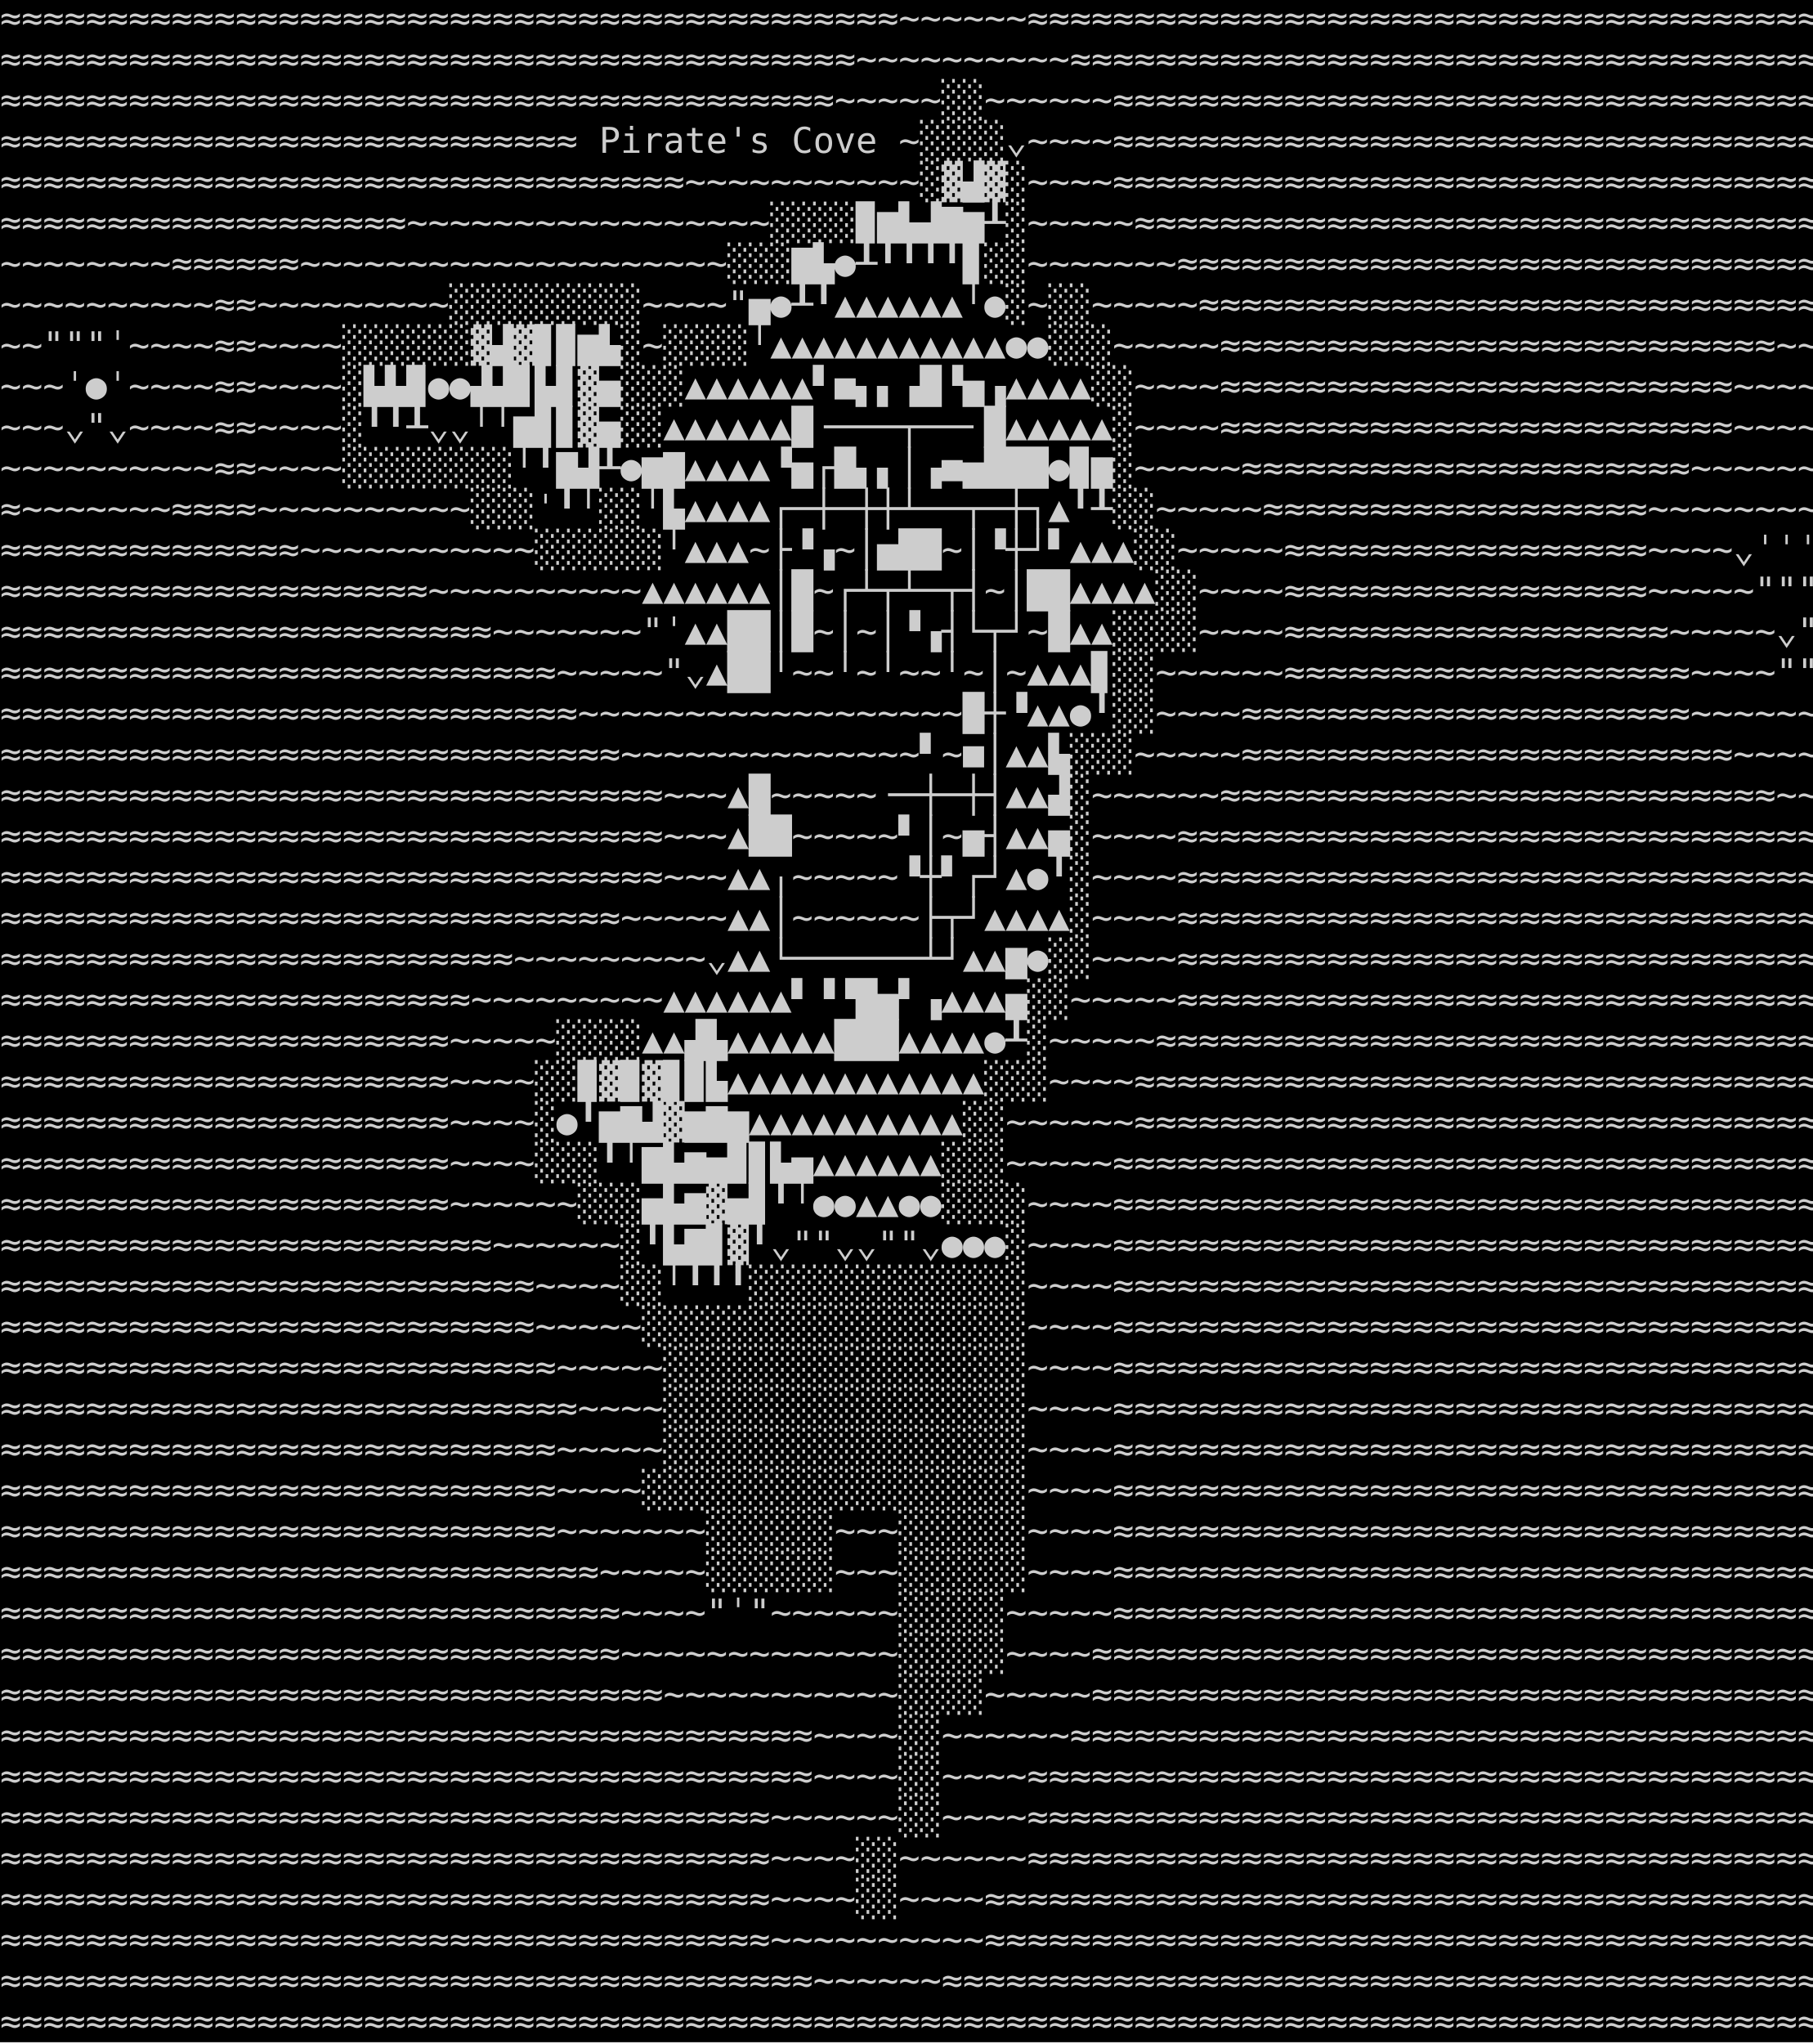
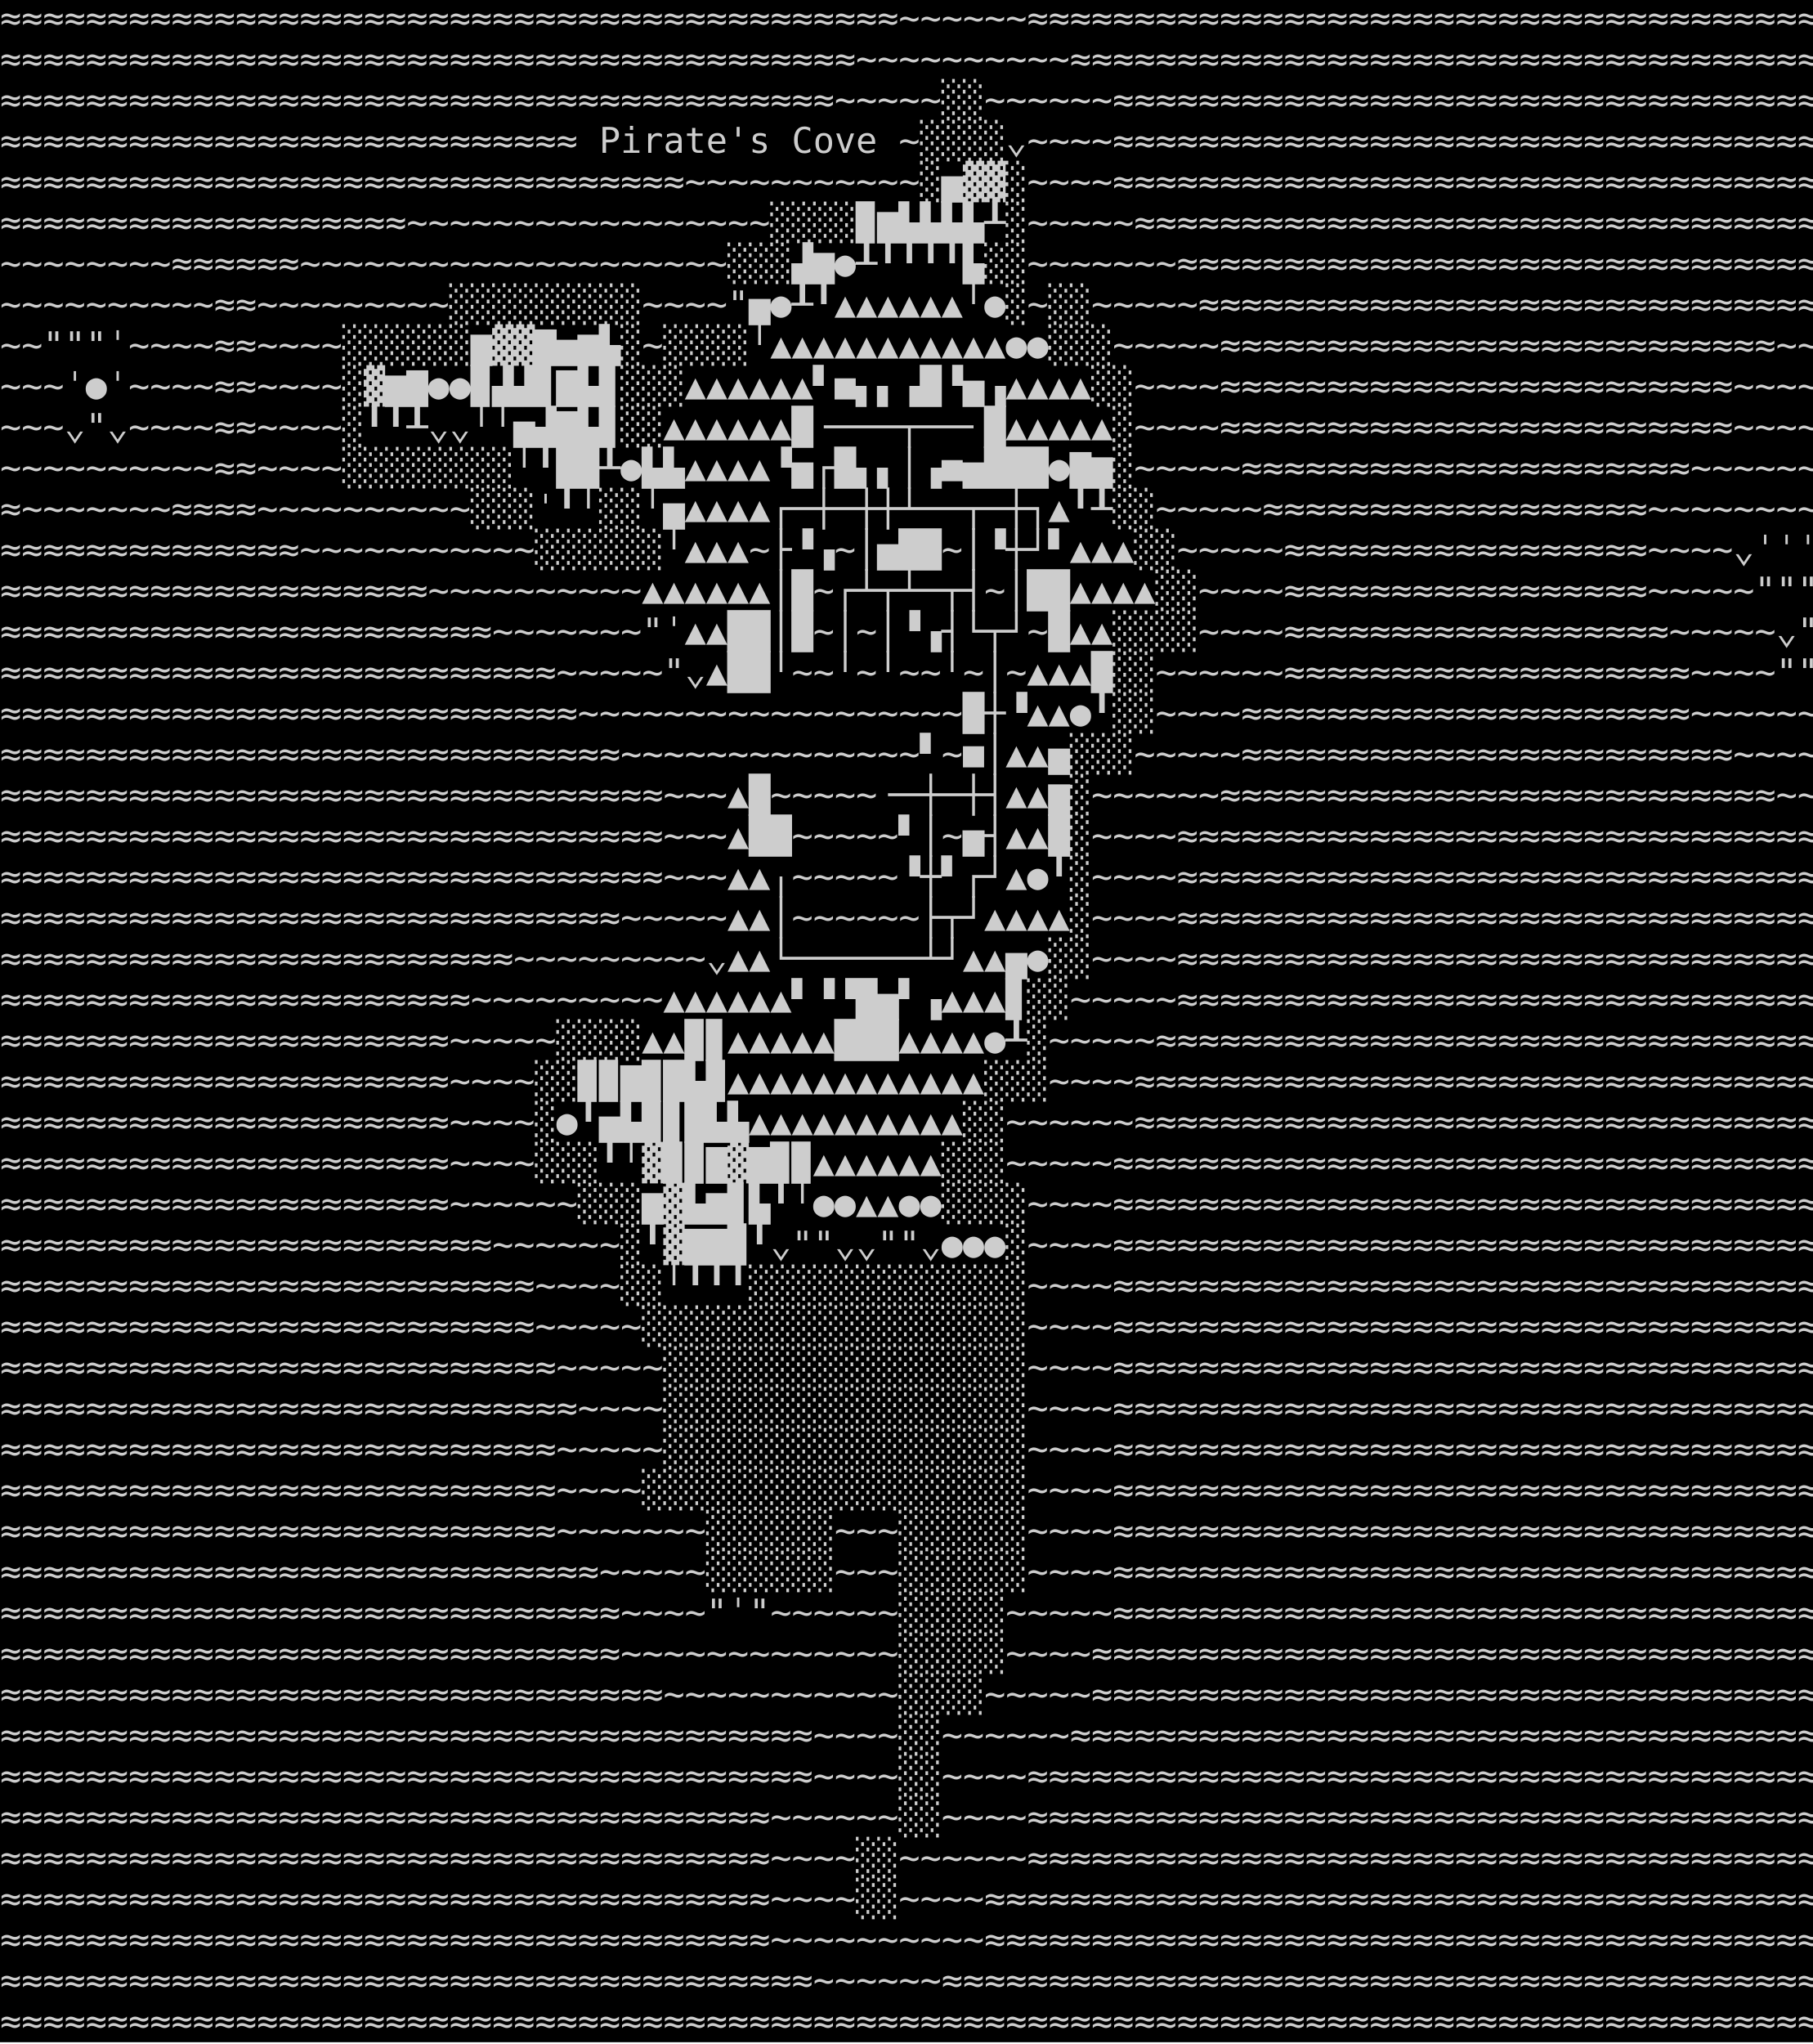
<svg xmlns="http://www.w3.org/2000/svg" version="1.1" width="510.0px" height="575.0px" viewBox="0 0 510.0 575.0" style="letter-spacing:0em;font-size:10px;font-family:'DejaVu Sans Mono';stroke:none">
  <text y="8.5" x="0.0" style="fill:#000000">█████████████████████████████████████████████████████████████████████████████████████</text>
  <text y="20.0" x="0.0" style="fill:#000000">█████████████████████████████████████████████████████████████████████████████████████</text>
  <text y="31.5" x="0.0" style="fill:#000000">█████████████████████████████████████████████████████████████████████████████████████</text>
  <text y="43.0" x="0.0" style="fill:#000000">█████████████████████████████████████████████████████████████████████████████████████</text>
  <text y="54.5" x="0.0" style="fill:#000000">█████████████████████████████████████████████████████████████████████████████████████</text>
  <text y="66.0" x="0.0" style="fill:#000000">█████████████████████████████████████████████████████████████████████████████████████</text>
  <text y="77.5" x="0.0" style="fill:#000000">█████████████████████████████████████████████████████████████████████████████████████</text>
  <text y="89.0" x="0.0" style="fill:#000000">█████████████████████████████████████████████████████████████████████████████████████</text>
  <text y="100.5" x="0.0" style="fill:#000000">█████████████████████████████████████████████████████████████████████████████████████</text>
  <text y="112.0" x="0.0" style="fill:#000000">█████████████████████████████████████████████████████████████████████████████████████</text>
  <text y="123.5" x="0.0" style="fill:#000000">█████████████████████████████████████████████████████████████████████████████████████</text>
  <text y="135.0" x="0.0" style="fill:#000000">█████████████████████████████████████████████████████████████████████████████████████</text>
  <text y="146.5" x="0.0" style="fill:#000000">█████████████████████████████████████████████████████████████████████████████████████</text>
  <text y="158.0" x="0.0" style="fill:#000000">█████████████████████████████████████████████████████████████████████████████████████</text>
  <text y="169.5" x="0.0" style="fill:#000000">█████████████████████████████████████████████████████████████████████████████████████</text>
  <text y="181.0" x="0.0" style="fill:#000000">█████████████████████████████████████████████████████████████████████████████████████</text>
  <text y="192.5" x="0.0" style="fill:#000000">█████████████████████████████████████████████████████████████████████████████████████</text>
  <text y="204.0" x="0.0" style="fill:#000000">█████████████████████████████████████████████████████████████████████████████████████</text>
  <text y="215.5" x="0.0" style="fill:#000000">█████████████████████████████████████████████████████████████████████████████████████</text>
  <text y="227.0" x="0.0" style="fill:#000000">█████████████████████████████████████████████████████████████████████████████████████</text>
  <text y="238.5" x="0.0" style="fill:#000000">█████████████████████████████████████████████████████████████████████████████████████</text>
  <text y="250.0" x="0.0" style="fill:#000000">█████████████████████████████████████████████████████████████████████████████████████</text>
  <text y="261.5" x="0.0" style="fill:#000000">█████████████████████████████████████████████████████████████████████████████████████</text>
  <text y="273.0" x="0.0" style="fill:#000000">█████████████████████████████████████████████████████████████████████████████████████</text>
  <text y="284.5" x="0.0" style="fill:#000000">█████████████████████████████████████████████████████████████████████████████████████</text>
  <text y="296.0" x="0.0" style="fill:#000000">█████████████████████████████████████████████████████████████████████████████████████</text>
  <text y="307.5" x="0.0" style="fill:#000000">█████████████████████████████████████████████████████████████████████████████████████</text>
  <text y="319.0" x="0.0" style="fill:#000000">█████████████████████████████████████████████████████████████████████████████████████</text>
  <text y="330.5" x="0.0" style="fill:#000000">█████████████████████████████████████████████████████████████████████████████████████</text>
  <text y="342.0" x="0.0" style="fill:#000000">█████████████████████████████████████████████████████████████████████████████████████</text>
  <text y="353.5" x="0.0" style="fill:#000000">█████████████████████████████████████████████████████████████████████████████████████</text>
  <text y="365.0" x="0.0" style="fill:#000000">█████████████████████████████████████████████████████████████████████████████████████</text>
  <text y="376.5" x="0.0" style="fill:#000000">█████████████████████████████████████████████████████████████████████████████████████</text>
  <text y="388.0" x="0.0" style="fill:#000000">█████████████████████████████████████████████████████████████████████████████████████</text>
  <text y="399.5" x="0.0" style="fill:#000000">█████████████████████████████████████████████████████████████████████████████████████</text>
  <text y="411.0" x="0.0" style="fill:#000000">█████████████████████████████████████████████████████████████████████████████████████</text>
  <text y="422.5" x="0.0" style="fill:#000000">█████████████████████████████████████████████████████████████████████████████████████</text>
  <text y="434.0" x="0.0" style="fill:#000000">█████████████████████████████████████████████████████████████████████████████████████</text>
  <text y="445.5" x="0.0" style="fill:#000000">█████████████████████████████████████████████████████████████████████████████████████</text>
  <text y="457.0" x="0.0" style="fill:#000000">█████████████████████████████████████████████████████████████████████████████████████</text>
  <text y="468.5" x="0.0" style="fill:#000000">█████████████████████████████████████████████████████████████████████████████████████</text>
  <text y="480.0" x="0.0" style="fill:#000000">█████████████████████████████████████████████████████████████████████████████████████</text>
  <text y="491.5" x="0.0" style="fill:#000000">█████████████████████████████████████████████████████████████████████████████████████</text>
  <text y="503.0" x="0.0" style="fill:#000000">█████████████████████████████████████████████████████████████████████████████████████</text>
  <text y="514.5" x="0.0" style="fill:#000000">█████████████████████████████████████████████████████████████████████████████████████</text>
  <text y="526.0" x="0.0" style="fill:#000000">█████████████████████████████████████████████████████████████████████████████████████</text>
  <text y="537.5" x="0.0" style="fill:#000000">█████████████████████████████████████████████████████████████████████████████████████</text>
  <text y="549.0" x="0.0" style="fill:#000000">█████████████████████████████████████████████████████████████████████████████████████</text>
  <text y="560.5" x="0.0" style="fill:#000000">█████████████████████████████████████████████████████████████████████████████████████</text>
  <text y="572.0" x="0.0" style="fill:#000000">█████████████████████████████████████████████████████████████████████████████████████</text>
  <text y="8.5" x="0.0" style="fill:#cdcdcd">≈≈≈≈≈≈≈≈≈≈≈≈≈≈≈≈≈≈≈≈≈≈≈≈≈≈≈≈≈≈≈≈≈≈≈≈≈≈≈≈≈≈~~~~~~≈≈≈≈≈≈≈≈≈≈≈≈≈≈≈≈≈≈≈≈≈≈≈≈≈≈≈≈≈≈≈≈≈≈≈≈≈</text>
  <text y="20.0" x="0.0" style="fill:#cdcdcd">≈≈≈≈≈≈≈≈≈≈≈≈≈≈≈≈≈≈≈≈≈≈≈≈≈≈≈≈≈≈≈≈≈≈≈≈≈≈≈≈~~~~~~~~~~≈≈≈≈≈≈≈≈≈≈≈≈≈≈≈≈≈≈≈≈≈≈≈≈≈≈≈≈≈≈≈≈≈≈≈</text>
  <text y="31.5" x="0.0" style="fill:#cdcdcd">≈≈≈≈≈≈≈≈≈≈≈≈≈≈≈≈≈≈≈≈≈≈≈≈≈≈≈≈≈≈≈≈≈≈≈≈≈≈≈~~~~~░░~~~~~~≈≈≈≈≈≈≈≈≈≈≈≈≈≈≈≈≈≈≈≈≈≈≈≈≈≈≈≈≈≈≈≈≈</text>
  <text y="43.0" x="0.0" style="fill:#cdcdcd">≈≈≈≈≈≈≈≈≈≈≈≈≈≈≈≈≈≈≈≈≈≈≈≈≈≈≈ Pirate's Cove ~░░░░⌄~~~~≈≈≈≈≈≈≈≈≈≈≈≈≈≈≈≈≈≈≈≈≈≈≈≈≈≈≈≈≈≈≈≈≈</text>
-   <text y="54.5" x="0.0" style="fill:#cdcdcd">≈≈≈≈≈≈≈≈≈≈≈≈≈≈≈≈≈≈≈≈≈≈≈≈≈≈≈≈≈≈≈≈~~~~~~~~~~~░▓▟▓░~~~~≈≈≈≈≈≈≈≈≈≈≈≈≈≈≈≈≈≈≈≈≈≈≈≈≈≈≈≈≈≈≈≈≈</text>
-   <text y="66.0" x="0.0" style="fill:#cdcdcd">≈≈≈≈≈≈≈≈≈≈≈≈≈≈≈≈≈≈≈~~~~~~~~~~~~~~~~~░░░░▉▆▙▟▇▆┸░~~~~~≈≈≈≈≈≈≈≈≈≈≈≈≈≈≈≈≈≈≈≈≈≈≈≈≈≈≈≈≈≈≈≈</text>
-   <text y="77.5" x="0.0" style="fill:#cdcdcd">~~~~~~~~≈≈≈≈≈≈~~~~~~~~~~~~~~~~~~~~░░░▇▙●┸╹╹╹╹▊░░~~~~~~~≈≈≈≈≈≈≈≈≈≈≈≈≈≈≈≈≈≈≈≈≈≈≈≈≈≈≈≈≈≈</text>
+   <text y="54.5" x="0.0" style="fill:#cdcdcd">≈≈≈≈≈≈≈≈≈≈≈≈≈≈≈≈≈≈≈≈≈≈≈≈≈≈≈≈≈≈≈≈~~~~~~~~~~~░▅▓▓░~~~~≈≈≈≈≈≈≈≈≈≈≈≈≈≈≈≈≈≈≈≈≈≈≈≈≈≈≈≈≈≈≈≈≈</text>
+   <text y="66.0" x="0.0" style="fill:#cdcdcd">≈≈≈≈≈≈≈≈≈≈≈≈≈≈≈≈≈≈≈~~~~~~~~~~~~~~~~~░░░░▉▆▙▙▙▙┸░~~~~~≈≈≈≈≈≈≈≈≈≈≈≈≈≈≈≈≈≈≈≈≈≈≈≈≈≈≈≈≈≈≈≈</text>
+   <text y="77.5" x="0.0" style="fill:#cdcdcd">~~~~~~~~≈≈≈≈≈≈~~~~~~~~~~~~~~~~~~~~░░░▟▆●┸╹╹╹╹▙░░~~~~~~~≈≈≈≈≈≈≈≈≈≈≈≈≈≈≈≈≈≈≈≈≈≈≈≈≈≈≈≈≈≈</text>
  <text y="89.0" x="0.0" style="fill:#cdcdcd">~~~~~~~~~~≈≈~~~~~~~~~░░░░░░░░░~~~~"▅●┸╹▲▲▲▲▲▲╵●░~░░~~~~~≈≈≈≈≈≈≈≈≈≈≈≈≈≈≈≈≈≈≈≈≈≈≈≈≈≈≈≈≈</text>
-   <text y="100.5" x="0.0" style="fill:#cdcdcd">~~"""ˈ~~~~≈≈~~~~░░░░░░▓▟▓▊▉▆▙░~░░░░╵▲▲▲▲▲▲▲▲▲▲▲●●░░░~~~~~≈≈≈≈≈≈≈≈≈≈≈≈≈≈≈≈≈≈≈≈≈≈≈≈≈≈~~</text>
-   <text y="112.0" x="0.0" style="fill:#cdcdcd">~~~ˈ●ˈ~~~~≈≈~~~~░▙▙▉●●▟▟▊▙▊▓▅░░░▲▲▲▲▲▲▘■▖▖▗█▝▅▗▲▲▲▲░░~~~~≈≈≈≈≈≈≈≈≈≈≈≈≈≈≈≈≈≈≈≈≈≈≈≈~~~~</text>
-   <text y="123.5" x="0.0" style="fill:#cdcdcd">~~~⌄"⌄~~~~≈≈~~~~░╹╹┸⌄⌄╵╵▆▊▊▓▅░░▲▲▲▲▲▲█╶───┬──╴█▲▲▲▲▲░~~~~≈≈≈≈≈≈≈≈≈≈≈≈≈≈≈≈≈≈≈≈≈≈≈≈~~~~</text>
-   <text y="135.0" x="0.0" style="fill:#cdcdcd">~~~~~~~~~~≈≈~~~~░░░░░░░░╵╹▇▟┸●▆▇▲▲▲▲▝▅┌█▖▖│▗■▅███●▉▆░~~~~~≈≈≈≈≈≈≈≈≈≈≈≈≈≈≈≈≈≈≈≈≈~~~~~~</text>
-   <text y="146.5" x="0.0" style="fill:#cdcdcd">≈~~~~~~~≈≈≈≈~~~~~~~~~~░░░ˈ╹╵░░╵▙▲▲▲▲┌─┼─┼┼┴──┬─┼┐▲╹┸░░~~~~~≈≈≈≈≈≈≈≈≈≈≈≈≈≈≈≈≈≈~~~~~~~~</text>
+   <text y="100.5" x="0.0" style="fill:#cdcdcd">~~"""ˈ~~~~≈≈~~~~░░░░░░▆▓▓▇▅▆▙░~░░░░╵▲▲▲▲▲▲▲▲▲▲▲●●░░░~~~~~≈≈≈≈≈≈≈≈≈≈≈≈≈≈≈≈≈≈≈≈≈≈≈≈≈≈~~</text>
+   <text y="112.0" x="0.0" style="fill:#cdcdcd">~~~ˈ●ˈ~~~~≈≈~~~~░▓▆▇●●▉▟▟▊▇▙▊░░░▲▲▲▲▲▲▘■▖▖▗█▝▅▗▲▲▲▲░░~~~~≈≈≈≈≈≈≈≈≈≈≈≈≈≈≈≈≈≈≈≈≈≈≈≈~~~~</text>
+   <text y="123.5" x="0.0" style="fill:#cdcdcd">~~~⌄"⌄~~~~≈≈~~~~░╹╹┸⌄⌄╵╵▅▟▇▙▊░░▲▲▲▲▲▲█╶───┬──╴█▲▲▲▲▲░~~~~≈≈≈≈≈≈≈≈≈≈≈≈≈≈≈≈≈≈≈≈≈≈≈≈~~~~</text>
+   <text y="135.0" x="0.0" style="fill:#cdcdcd">~~~~~~~~~~≈≈~~~~░░░░░░░░╵╹██┸●▙▙▲▲▲▲▝▅┌█▖▖│▗■▅███●▇▆░~~~~~≈≈≈≈≈≈≈≈≈≈≈≈≈≈≈≈≈≈≈≈≈~~~~~~</text>
+   <text y="146.5" x="0.0" style="fill:#cdcdcd">≈~~~~~~~≈≈≈≈~~~~~~~~~~░░░ˈ╹╵░░╵▅▲▲▲▲┌─┼─┼┼┴──┬─┼┐▲╹┸░░~~~~~≈≈≈≈≈≈≈≈≈≈≈≈≈≈≈≈≈≈~~~~~~~~</text>
  <text y="158.0" x="0.0" style="fill:#cdcdcd">≈≈≈≈≈≈≈≈≈≈≈≈≈≈~~~~~~~~~~~░░░░░░╵▲▲▲~├▝▗~│▅██~│▝┼┘▘▲▲▲░░~~~~~≈≈≈≈≈≈≈≈≈≈≈≈≈≈≈≈≈~~~~⌄ˈˈˈ</text>
  <text y="169.5" x="0.0" style="fill:#cdcdcd">≈≈≈≈≈≈≈≈≈≈≈≈≈≈≈≈≈≈≈≈~~~~~~~~~~▲▲▲▲▲▲│█~┌┴┬┴─┬┤~│██▲▲▲▲░░~~~~≈≈≈≈≈≈≈≈≈≈≈≈≈≈≈≈≈~~~~~"""</text>
  <text y="181.0" x="0.0" style="fill:#cdcdcd">≈≈≈≈≈≈≈≈≈≈≈≈≈≈≈≈≈≈≈≈≈≈≈~~~~~~~"ˈ▲▲██│█~│~│▝▗┤└┬┘~█▲▲░░░░~~~~≈≈≈≈≈≈≈≈≈≈≈≈≈≈≈≈≈≈~~~~~⌄"</text>
-   <text y="192.5" x="0.0" style="fill:#cdcdcd">≈≈≈≈≈≈≈≈≈≈≈≈≈≈≈≈≈≈≈≈≈≈≈≈≈≈~~~~~"⌄▲██╵~~╵~╵~~╵~│~▲▲▲▊░░~~~~~~≈≈≈≈≈≈≈≈≈≈≈≈≈≈≈≈≈≈≈~~~~""</text>
+   <text y="192.5" x="0.0" style="fill:#cdcdcd">≈≈≈≈≈≈≈≈≈≈≈≈≈≈≈≈≈≈≈≈≈≈≈≈≈≈~~~~~"⌄▲██╵~~╵~╵~~╵~│~▲▲▲█░░~~~~~~≈≈≈≈≈≈≈≈≈≈≈≈≈≈≈≈≈≈≈~~~~""</text>
  <text y="204.0" x="0.0" style="fill:#cdcdcd">≈≈≈≈≈≈≈≈≈≈≈≈≈≈≈≈≈≈≈≈≈≈≈≈≈≈≈~~~~~~~~~~~~~~~~~~█┼▝▲▲●╹░░~~~~≈≈≈≈≈≈≈≈≈≈≈≈≈≈≈≈≈≈≈≈≈~~~~~~</text>
-   <text y="215.5" x="0.0" style="fill:#cdcdcd">≈≈≈≈≈≈≈≈≈≈≈≈≈≈≈≈≈≈≈≈≈≈≈≈≈≈≈≈≈~~~~~~~~~~~~~~▘~■│▲▲▙░░░~~~~~≈≈≈≈≈≈≈≈≈≈≈≈≈≈≈≈≈≈≈≈≈≈≈~~~~</text>
-   <text y="227.0" x="0.0" style="fill:#cdcdcd">≈≈≈≈≈≈≈≈≈≈≈≈≈≈≈≈≈≈≈≈≈≈≈≈≈≈≈≈≈≈≈~~~▲█~~~~~╶─┼─┼┤▲▲▟░~~~~~~≈≈≈≈≈≈≈≈≈≈≈≈≈≈≈≈≈≈≈≈≈≈≈≈≈≈~~</text>
-   <text y="238.5" x="0.0" style="fill:#cdcdcd">≈≈≈≈≈≈≈≈≈≈≈≈≈≈≈≈≈≈≈≈≈≈≈≈≈≈≈≈≈≈≈~~~▲██~~~~~▘│~▅┤▲▲▅░~~~~≈≈≈≈≈≈≈≈≈≈≈≈≈≈≈≈≈≈≈≈≈≈≈≈≈≈≈≈≈≈</text>
+   <text y="215.5" x="0.0" style="fill:#cdcdcd">≈≈≈≈≈≈≈≈≈≈≈≈≈≈≈≈≈≈≈≈≈≈≈≈≈≈≈≈≈~~~~~~~~~~~~~~▘~■│▲▲▅░░░~~~~~≈≈≈≈≈≈≈≈≈≈≈≈≈≈≈≈≈≈≈≈≈≈≈~~~~</text>
+   <text y="227.0" x="0.0" style="fill:#cdcdcd">≈≈≈≈≈≈≈≈≈≈≈≈≈≈≈≈≈≈≈≈≈≈≈≈≈≈≈≈≈≈≈~~~▲█~~~~~╶─┼─┼┤▲▲▆░~~~~~~≈≈≈≈≈≈≈≈≈≈≈≈≈≈≈≈≈≈≈≈≈≈≈≈≈≈~~</text>
+   <text y="238.5" x="0.0" style="fill:#cdcdcd">≈≈≈≈≈≈≈≈≈≈≈≈≈≈≈≈≈≈≈≈≈≈≈≈≈≈≈≈≈≈≈~~~▲██~~~~~▘│~▅┤▲▲█░~~~~≈≈≈≈≈≈≈≈≈≈≈≈≈≈≈≈≈≈≈≈≈≈≈≈≈≈≈≈≈≈</text>
  <text y="250.0" x="0.0" style="fill:#cdcdcd">≈≈≈≈≈≈≈≈≈≈≈≈≈≈≈≈≈≈≈≈≈≈≈≈≈≈≈≈≈≈≈~~~▲▲╷~~~~~▝┼▘┌┘▲●╹░~~~~≈≈≈≈≈≈≈≈≈≈≈≈≈≈≈≈≈≈≈≈≈≈≈≈≈≈≈≈≈≈</text>
  <text y="261.5" x="0.0" style="fill:#cdcdcd">≈≈≈≈≈≈≈≈≈≈≈≈≈≈≈≈≈≈≈≈≈≈≈≈≈≈≈≈≈~~~~~▲▲│~~~~~~├┬┘▲▲▲▲░~~~~≈≈≈≈≈≈≈≈≈≈≈≈≈≈≈≈≈≈≈≈≈≈≈≈≈≈≈≈≈≈</text>
-   <text y="273.0" x="0.0" style="fill:#cdcdcd">≈≈≈≈≈≈≈≈≈≈≈≈≈≈≈≈≈≈≈≈≈≈≈≈~~~~~~~~~⌄▲▲└──────┴┘▲▲▆●░░~~~~≈≈≈≈≈≈≈≈≈≈≈≈≈≈≈≈≈≈≈≈≈≈≈≈≈≈≈≈≈≈</text>
-   <text y="284.5" x="0.0" style="fill:#cdcdcd">≈≈≈≈≈≈≈≈≈≈≈≈≈≈≈≈≈≈≈≈≈≈~~~~~~~~~▲▲▲▲▲▲▘▝▝█▅▘▗▲▲▲▅░░~~~~~≈≈≈≈≈≈≈≈≈≈≈≈≈≈≈≈≈≈≈≈≈≈≈≈≈≈≈≈≈≈</text>
-   <text y="296.0" x="0.0" style="fill:#cdcdcd">≈≈≈≈≈≈≈≈≈≈≈≈≈≈≈≈≈≈≈≈≈~~~~~░░░░▲▲▟▙▲▲▲▲▲███▲▲▲▲●┸░~~~~~≈≈≈≈≈≈≈≈≈≈≈≈≈≈≈≈≈≈≈≈≈≈≈≈≈≈≈≈≈≈≈</text>
-   <text y="307.5" x="0.0" style="fill:#cdcdcd">≈≈≈≈≈≈≈≈≈≈≈≈≈≈≈≈≈≈≈≈≈~~~~░░▉▓▉▓▊▉▙▲▲▲▲▲▲▲▲▲▲▲▲░░░~~~~≈≈≈≈≈≈≈≈≈≈≈≈≈≈≈≈≈≈≈≈≈≈≈≈≈≈≈≈≈≈≈≈</text>
-   <text y="319.0" x="0.0" style="fill:#cdcdcd">≈≈≈≈≈≈≈≈≈≈≈≈≈≈≈≈≈≈≈≈≈~~~~░●╹▆▇▟▓▆▇▆▲▲▲▲▲▲▲▲▲▲░░~~~~~~≈≈≈≈≈≈≈≈≈≈≈≈≈≈≈≈≈≈≈≈≈≈≈≈≈≈≈≈≈≈≈≈</text>
-   <text y="330.5" x="0.0" style="fill:#cdcdcd">≈≈≈≈≈≈≈≈≈≈≈≈≈≈≈≈≈≈≈≈≈~~~~░░░╹╵▇▙▆▅▉▊▙▅▲▲▲▲▲▲░░░~~~~~≈≈≈≈≈≈≈≈≈≈≈≈≈≈≈≈≈≈≈≈≈≈≈≈≈≈≈≈≈≈≈≈≈</text>
-   <text y="342.0" x="0.0" style="fill:#cdcdcd">≈≈≈≈≈≈≈≈≈≈≈≈≈≈≈≈≈≈≈≈≈~~~~~~░░░▅▙▆▓▅▊╹╵●●▲▲●●░░░░~~~~≈≈≈≈≈≈≈≈≈≈≈≈≈≈≈≈≈≈≈≈≈≈≈≈≈≈≈≈≈≈≈≈≈</text>
-   <text y="353.5" x="0.0" style="fill:#cdcdcd">≈≈≈≈≈≈≈≈≈≈≈≈≈≈≈≈≈≈≈≈≈≈≈~~~~~~░╹▙▇▊▓╹⌄""⌄⌄""⌄●●●░~~~~≈≈≈≈≈≈≈≈≈≈≈≈≈≈≈≈≈≈≈≈≈≈≈≈≈≈≈≈≈≈≈≈≈</text>
+   <text y="273.0" x="0.0" style="fill:#cdcdcd">≈≈≈≈≈≈≈≈≈≈≈≈≈≈≈≈≈≈≈≈≈≈≈≈~~~~~~~~~⌄▲▲└──────┴┘▲▲▅●░░~~~~≈≈≈≈≈≈≈≈≈≈≈≈≈≈≈≈≈≈≈≈≈≈≈≈≈≈≈≈≈≈</text>
+   <text y="284.5" x="0.0" style="fill:#cdcdcd">≈≈≈≈≈≈≈≈≈≈≈≈≈≈≈≈≈≈≈≈≈≈~~~~~~~~~▲▲▲▲▲▲▘▝▝█▅▘▗▲▲▲▊░░~~~~~≈≈≈≈≈≈≈≈≈≈≈≈≈≈≈≈≈≈≈≈≈≈≈≈≈≈≈≈≈≈</text>
+   <text y="296.0" x="0.0" style="fill:#cdcdcd">≈≈≈≈≈≈≈≈≈≈≈≈≈≈≈≈≈≈≈≈≈~~~~~░░░░▲▲▉▊▲▲▲▲▲███▲▲▲▲●┸░~~~~~≈≈≈≈≈≈≈≈≈≈≈≈≈≈≈≈≈≈≈≈≈≈≈≈≈≈≈≈≈≈≈</text>
+   <text y="307.5" x="0.0" style="fill:#cdcdcd">≈≈≈≈≈≈≈≈≈≈≈≈≈≈≈≈≈≈≈≈≈~~~~░░▉▉▇▉█▙▉▲▲▲▲▲▲▲▲▲▲▲▲░░░~~~~≈≈≈≈≈≈≈≈≈≈≈≈≈≈≈≈≈≈≈≈≈≈≈≈≈≈≈≈≈≈≈≈</text>
+   <text y="319.0" x="0.0" style="fill:#cdcdcd">≈≈≈≈≈≈≈≈≈≈≈≈≈≈≈≈≈≈≈≈≈~~~~░●╹▅▙▉▊█▙▙▲▲▲▲▲▲▲▲▲▲░░~~~~~~≈≈≈≈≈≈≈≈≈≈≈≈≈≈≈≈≈≈≈≈≈≈≈≈≈≈≈≈≈≈≈≈</text>
+   <text y="330.5" x="0.0" style="fill:#cdcdcd">≈≈≈≈≈≈≈≈≈≈≈≈≈≈≈≈≈≈≈≈≈~~~~░░░╹╵▓▉▉▇▓▇▉▉▲▲▲▲▲▲░░░~~~~~≈≈≈≈≈≈≈≈≈≈≈≈≈≈≈≈≈≈≈≈≈≈≈≈≈≈≈≈≈≈≈≈≈</text>
+   <text y="342.0" x="0.0" style="fill:#cdcdcd">≈≈≈≈≈≈≈≈≈≈≈≈≈≈≈≈≈≈≈≈≈~~~~~~░░░▆▓▙▆▊▙╹╵●●▲▲●●░░░░~~~~≈≈≈≈≈≈≈≈≈≈≈≈≈≈≈≈≈≈≈≈≈≈≈≈≈≈≈≈≈≈≈≈≈</text>
+   <text y="353.5" x="0.0" style="fill:#cdcdcd">≈≈≈≈≈≈≈≈≈≈≈≈≈≈≈≈≈≈≈≈≈≈≈~~~~~~░╹▓▇▇▉╹⌄""⌄⌄""⌄●●●░~~~~≈≈≈≈≈≈≈≈≈≈≈≈≈≈≈≈≈≈≈≈≈≈≈≈≈≈≈≈≈≈≈≈≈</text>
  <text y="365.0" x="0.0" style="fill:#cdcdcd">≈≈≈≈≈≈≈≈≈≈≈≈≈≈≈≈≈≈≈≈≈≈≈≈≈~~~~░░╵╹╹╹░░░░░░░░░░░░░~~~~≈≈≈≈≈≈≈≈≈≈≈≈≈≈≈≈≈≈≈≈≈≈≈≈≈≈≈≈≈≈≈≈≈</text>
  <text y="376.5" x="0.0" style="fill:#cdcdcd">≈≈≈≈≈≈≈≈≈≈≈≈≈≈≈≈≈≈≈≈≈≈≈≈≈~~~~~░░░░░░░░░░░░░░░░░░~~~~≈≈≈≈≈≈≈≈≈≈≈≈≈≈≈≈≈≈≈≈≈≈≈≈≈≈≈≈≈≈≈≈≈</text>
  <text y="388.0" x="0.0" style="fill:#cdcdcd">≈≈≈≈≈≈≈≈≈≈≈≈≈≈≈≈≈≈≈≈≈≈≈≈≈≈~~~~~░░░░░░░░░░░░░░░░░~~~~≈≈≈≈≈≈≈≈≈≈≈≈≈≈≈≈≈≈≈≈≈≈≈≈≈≈≈≈≈≈≈≈≈</text>
  <text y="399.5" x="0.0" style="fill:#cdcdcd">≈≈≈≈≈≈≈≈≈≈≈≈≈≈≈≈≈≈≈≈≈≈≈≈≈≈≈~~~~░░░░░░░░░░░░░░░░░~~~~≈≈≈≈≈≈≈≈≈≈≈≈≈≈≈≈≈≈≈≈≈≈≈≈≈≈≈≈≈≈≈≈≈</text>
  <text y="411.0" x="0.0" style="fill:#cdcdcd">≈≈≈≈≈≈≈≈≈≈≈≈≈≈≈≈≈≈≈≈≈≈≈≈≈≈~~~~~░░░░░░░░░░░░░░░░░~~~~≈≈≈≈≈≈≈≈≈≈≈≈≈≈≈≈≈≈≈≈≈≈≈≈≈≈≈≈≈≈≈≈≈</text>
  <text y="422.5" x="0.0" style="fill:#cdcdcd">≈≈≈≈≈≈≈≈≈≈≈≈≈≈≈≈≈≈≈≈≈≈≈≈≈≈~~~~░░░░░░░░░░░░░░░░░░~~~~≈≈≈≈≈≈≈≈≈≈≈≈≈≈≈≈≈≈≈≈≈≈≈≈≈≈≈≈≈≈≈≈≈</text>
  <text y="434.0" x="0.0" style="fill:#cdcdcd">≈≈≈≈≈≈≈≈≈≈≈≈≈≈≈≈≈≈≈≈≈≈≈≈≈≈~~~~~~~░░░░░░~~~░░░░░░~~~~≈≈≈≈≈≈≈≈≈≈≈≈≈≈≈≈≈≈≈≈≈≈≈≈≈≈≈≈≈≈≈≈≈</text>
  <text y="445.5" x="0.0" style="fill:#cdcdcd">≈≈≈≈≈≈≈≈≈≈≈≈≈≈≈≈≈≈≈≈≈≈≈≈≈≈≈≈~~~~~░░░░░░~~~░░░░░░~~~~≈≈≈≈≈≈≈≈≈≈≈≈≈≈≈≈≈≈≈≈≈≈≈≈≈≈≈≈≈≈≈≈≈</text>
  <text y="457.0" x="0.0" style="fill:#cdcdcd">≈≈≈≈≈≈≈≈≈≈≈≈≈≈≈≈≈≈≈≈≈≈≈≈≈≈≈≈≈~~~~"ˈ"~~~~~~░░░░░~~~~~≈≈≈≈≈≈≈≈≈≈≈≈≈≈≈≈≈≈≈≈≈≈≈≈≈≈≈≈≈≈≈≈≈</text>
  <text y="468.5" x="0.0" style="fill:#cdcdcd">≈≈≈≈≈≈≈≈≈≈≈≈≈≈≈≈≈≈≈≈≈≈≈≈≈≈≈≈≈~~~~~~~~~~~~~░░░░░~~~~≈≈≈≈≈≈≈≈≈≈≈≈≈≈≈≈≈≈≈≈≈≈≈≈≈≈≈≈≈≈≈≈≈≈</text>
  <text y="480.0" x="0.0" style="fill:#cdcdcd">≈≈≈≈≈≈≈≈≈≈≈≈≈≈≈≈≈≈≈≈≈≈≈≈≈≈≈≈≈≈≈~~~~~~~~~~~░░░░~~~~~≈≈≈≈≈≈≈≈≈≈≈≈≈≈≈≈≈≈≈≈≈≈≈≈≈≈≈≈≈≈≈≈≈≈</text>
  <text y="491.5" x="0.0" style="fill:#cdcdcd">≈≈≈≈≈≈≈≈≈≈≈≈≈≈≈≈≈≈≈≈≈≈≈≈≈≈≈≈≈≈≈≈≈≈≈≈≈≈~~~~░░~~~~~~≈≈≈≈≈≈≈≈≈≈≈≈≈≈≈≈≈≈≈≈≈≈≈≈≈≈≈≈≈≈≈≈≈≈≈</text>
  <text y="503.0" x="0.0" style="fill:#cdcdcd">≈≈≈≈≈≈≈≈≈≈≈≈≈≈≈≈≈≈≈≈≈≈≈≈≈≈≈≈≈≈≈≈≈≈≈≈≈≈~~~~░░~~~~≈≈≈≈≈≈≈≈≈≈≈≈≈≈≈≈≈≈≈≈≈≈≈≈≈≈≈≈≈≈≈≈≈≈≈≈≈</text>
  <text y="514.5" x="0.0" style="fill:#cdcdcd">≈≈≈≈≈≈≈≈≈≈≈≈≈≈≈≈≈≈≈≈≈≈≈≈≈≈≈≈≈≈≈≈≈≈≈≈~~~~~~░░~~~~≈≈≈≈≈≈≈≈≈≈≈≈≈≈≈≈≈≈≈≈≈≈≈≈≈≈≈≈≈≈≈≈≈≈≈≈≈</text>
  <text y="526.0" x="0.0" style="fill:#cdcdcd">≈≈≈≈≈≈≈≈≈≈≈≈≈≈≈≈≈≈≈≈≈≈≈≈≈≈≈≈≈≈≈≈≈≈≈≈~~~~░░~~~~~~≈≈≈≈≈≈≈≈≈≈≈≈≈≈≈≈≈≈≈≈≈≈≈≈≈≈≈≈≈≈≈≈≈≈≈≈≈</text>
  <text y="537.5" x="0.0" style="fill:#cdcdcd">≈≈≈≈≈≈≈≈≈≈≈≈≈≈≈≈≈≈≈≈≈≈≈≈≈≈≈≈≈≈≈≈≈≈≈≈~~~~░░~~~~≈≈≈≈≈≈≈≈≈≈≈≈≈≈≈≈≈≈≈≈≈≈≈≈≈≈≈≈≈≈≈≈≈≈≈≈≈≈≈</text>
  <text y="549.0" x="0.0" style="fill:#cdcdcd">≈≈≈≈≈≈≈≈≈≈≈≈≈≈≈≈≈≈≈≈≈≈≈≈≈≈≈≈≈≈≈≈≈≈≈≈~~~~~~~~~~≈≈≈≈≈≈≈≈≈≈≈≈≈≈≈≈≈≈≈≈≈≈≈≈≈≈≈≈≈≈≈≈≈≈≈≈≈≈≈</text>
  <text y="560.5" x="0.0" style="fill:#cdcdcd">≈≈≈≈≈≈≈≈≈≈≈≈≈≈≈≈≈≈≈≈≈≈≈≈≈≈≈≈≈≈≈≈≈≈≈≈≈≈~~~~~~≈≈≈≈≈≈≈≈≈≈≈≈≈≈≈≈≈≈≈≈≈≈≈≈≈≈≈≈≈≈≈≈≈≈≈≈≈≈≈≈≈</text>
  <text y="572.0" x="0.0" style="fill:#cdcdcd">≈≈≈≈≈≈≈≈≈≈≈≈≈≈≈≈≈≈≈≈≈≈≈≈≈≈≈≈≈≈≈≈≈≈≈≈≈≈≈≈≈≈≈≈≈≈≈≈≈≈≈≈≈≈≈≈≈≈≈≈≈≈≈≈≈≈≈≈≈≈≈≈≈≈≈≈≈≈≈≈≈≈≈≈≈</text>
</svg>
